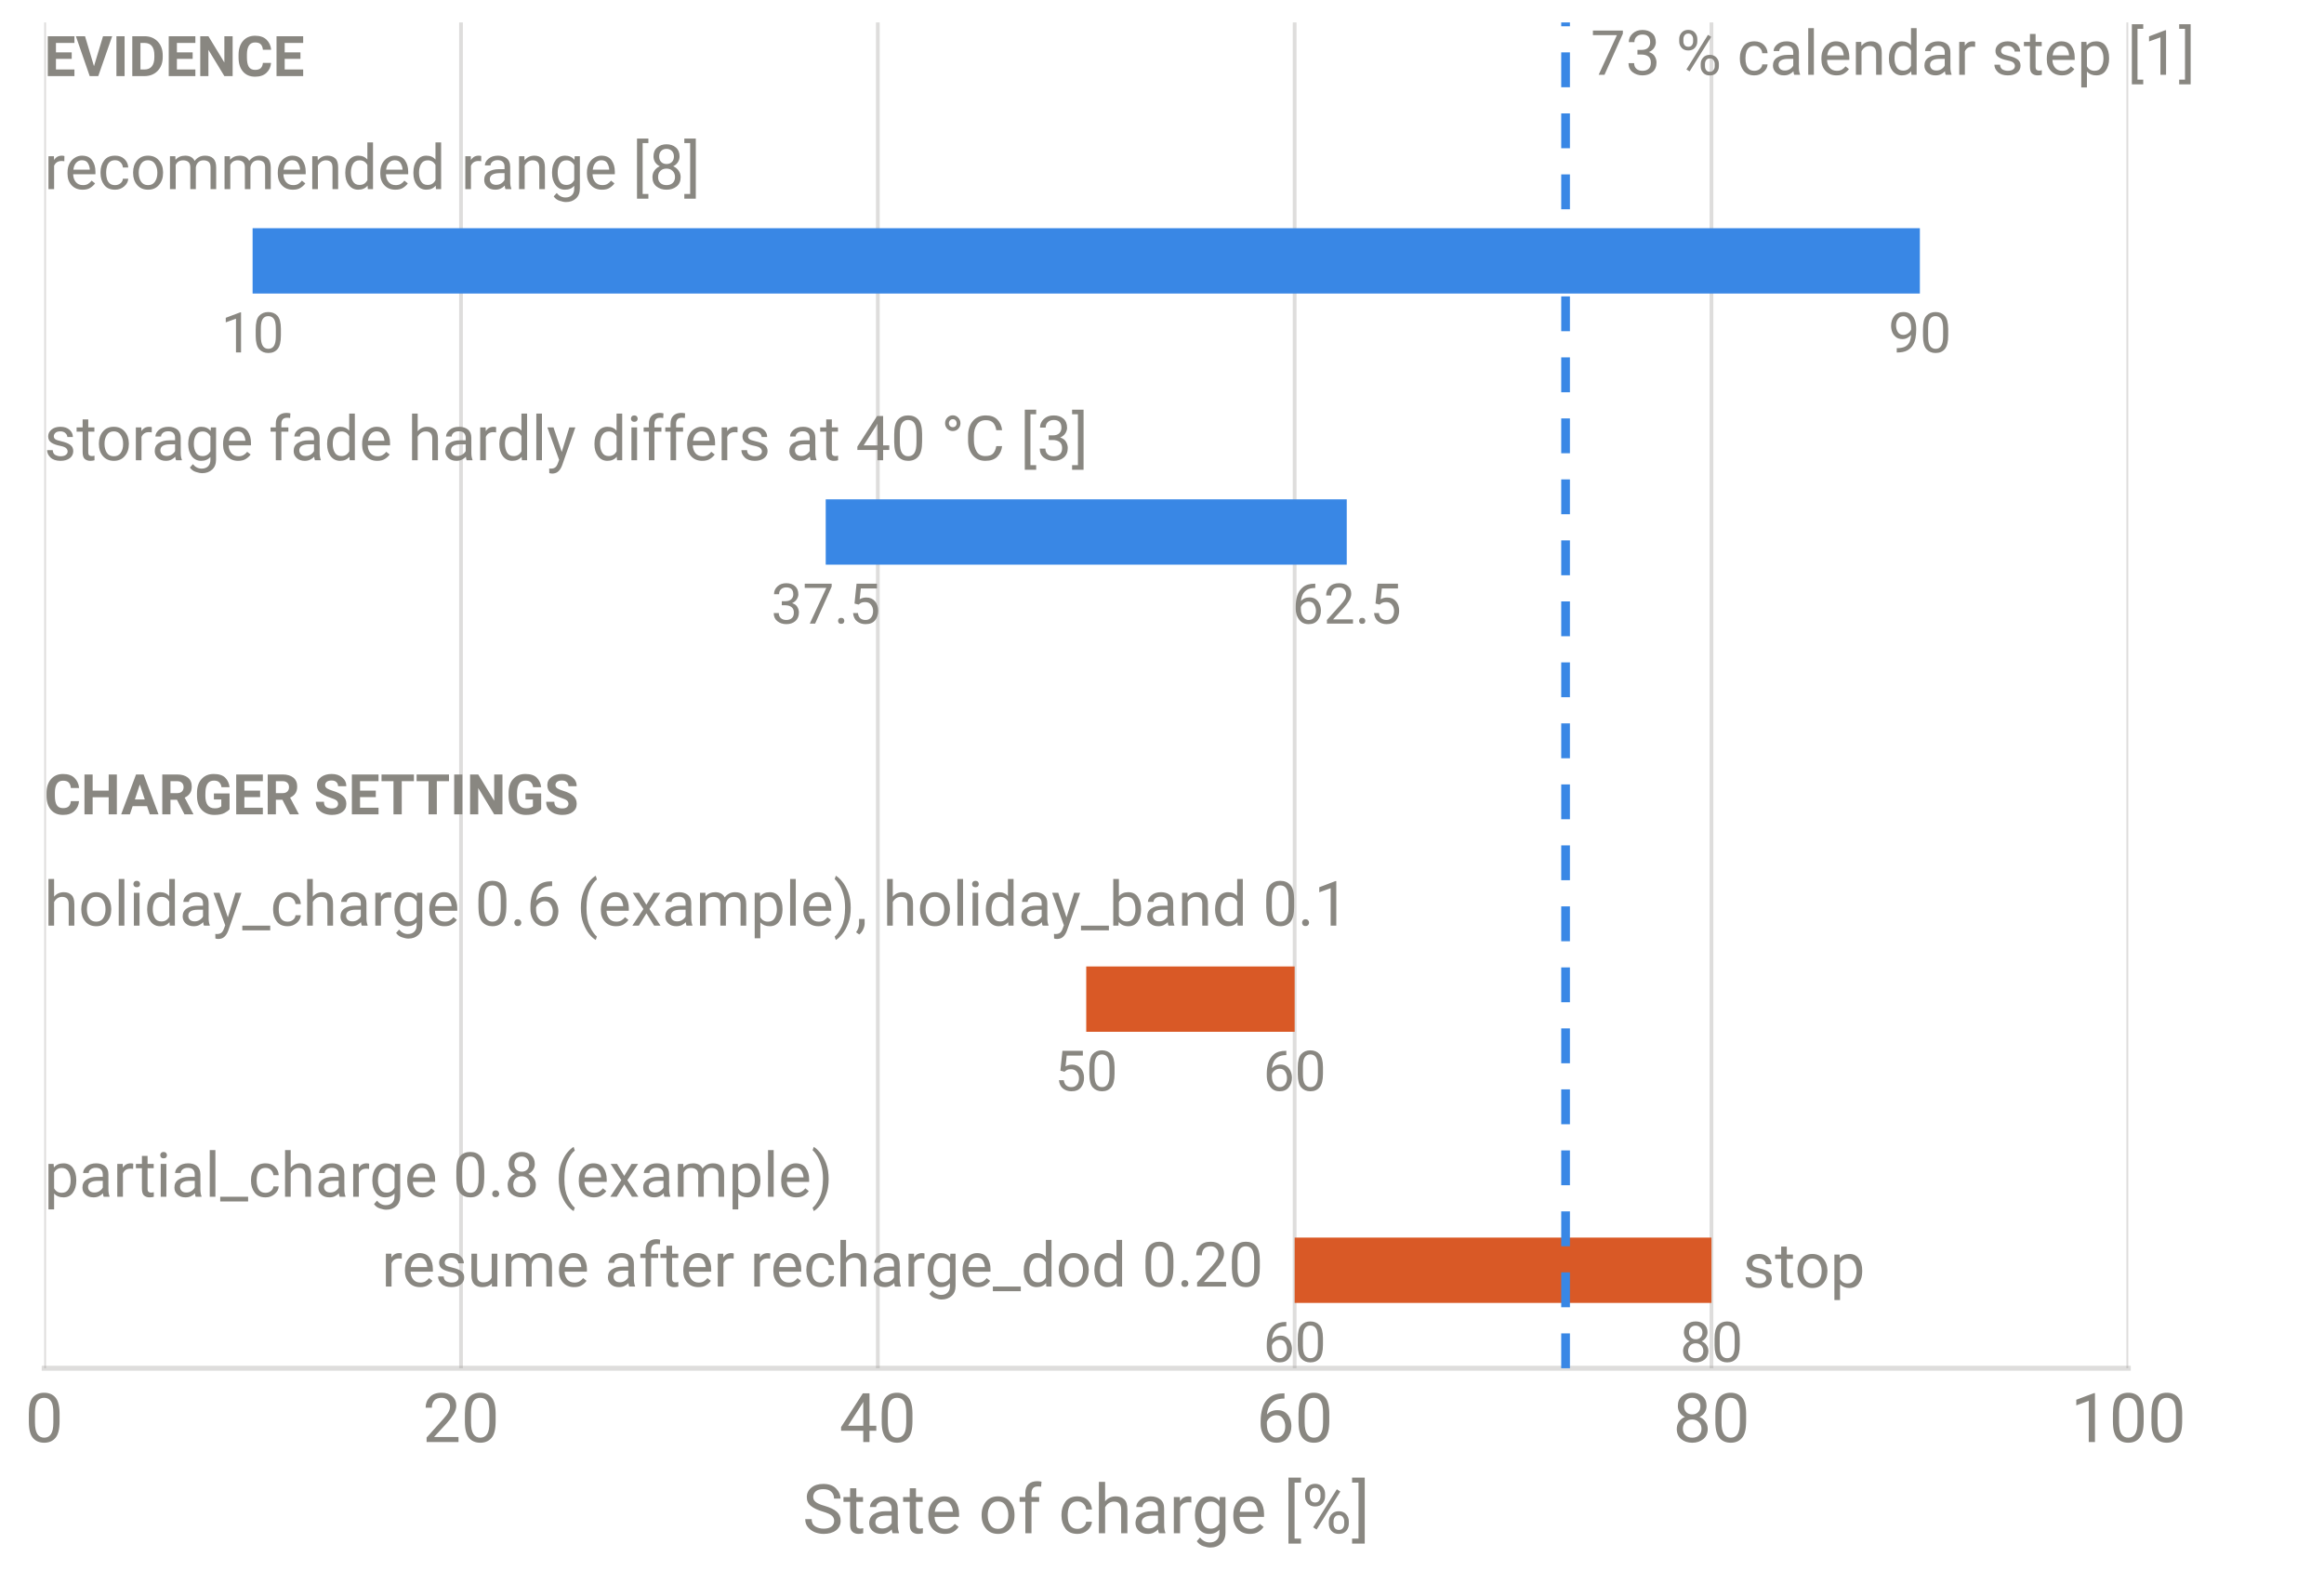
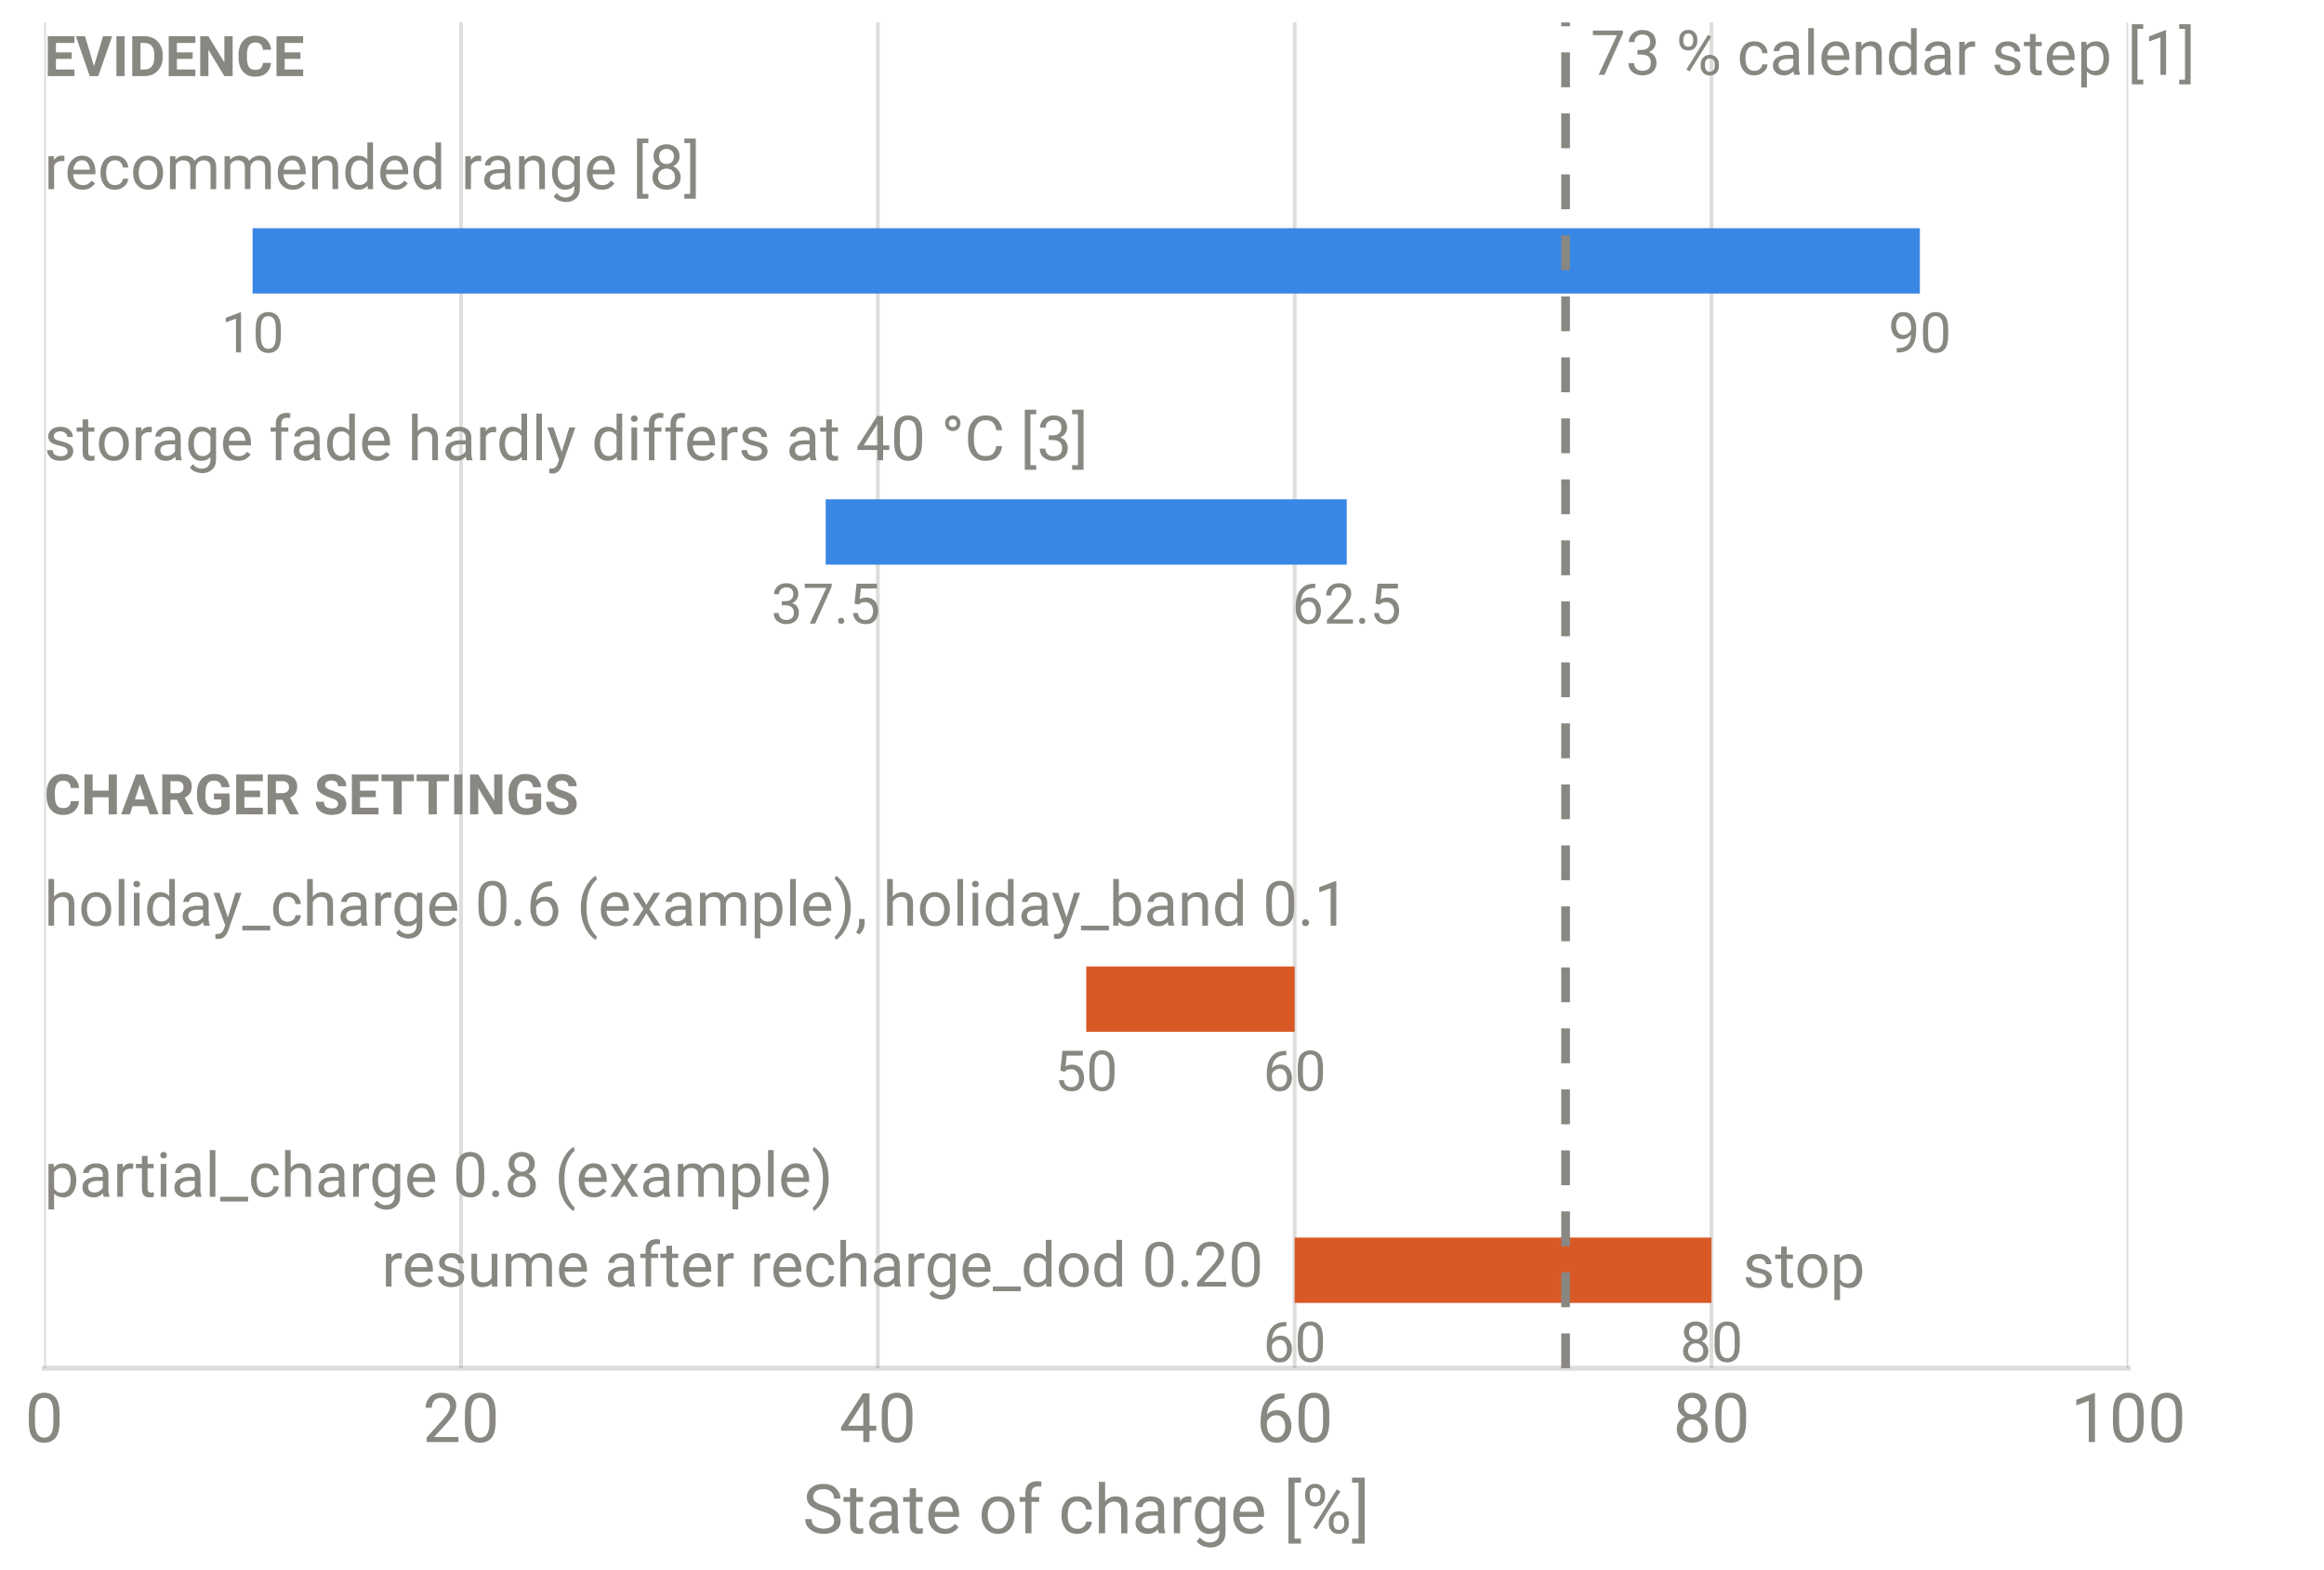
<svg xmlns="http://www.w3.org/2000/svg" width="373.34pt" height="252.208pt" viewBox="0 0 373.34 252.208" version="1.1">
  <defs>
    <style type="text/css">*{stroke-linejoin: round; stroke-linecap: butt}</style>
  </defs>
  <g id="figure_1">
    <g id="patch_1">
      <path d="M 0 252.208  L 373.34 252.208  L 373.34 0  L 0 0  L 0 252.208  z " style="fill: none" />
    </g>
    <g id="axes_1">
      <g id="patch_2">
        <path d="M 7.099 219.816  L 341.899 219.816  L 341.899 3.6  L 7.099 3.6  L 7.099 219.816  z " style="fill: none" />
      </g>
      <g id="matplotlib.axis_1">
        <g id="xtick_1">
          <g id="line2d_1">
            <path d="M 7.099 219.816  L 7.099 3.6  " clip-path="url(#pe3254888f0)" style="fill: none; stroke: #898781; stroke-opacity: 0.28; stroke-width: 0.6; stroke-linecap: round" />
          </g>
          <g id="line2d_2" />
          <g id="text_1">
            <text style="font-size: 11px; font-family: system-ui, -apple-system, Segoe UI, Roboto, Helvetica, Arial, sans-serif; text-anchor: middle; fill: #898781" x="7.099" y="231.674" transform="rotate(-0 7.099375 231.6743)">0</text>
          </g>
        </g>
        <g id="xtick_2">
          <g id="line2d_3">
            <path d="M 74.059 219.816  L 74.059 3.6  " clip-path="url(#pe3254888f0)" style="fill: none; stroke: #898781; stroke-opacity: 0.28; stroke-width: 0.6; stroke-linecap: round" />
          </g>
          <g id="line2d_4" />
          <g id="text_2">
            <text style="font-size: 11px; font-family: system-ui, -apple-system, Segoe UI, Roboto, Helvetica, Arial, sans-serif; text-anchor: middle; fill: #898781" x="74.059" y="231.674" transform="rotate(-0 74.05938 231.6743)">20</text>
          </g>
        </g>
        <g id="xtick_3">
          <g id="line2d_5">
            <path d="M 141.019 219.816  L 141.019 3.6  " clip-path="url(#pe3254888f0)" style="fill: none; stroke: #898781; stroke-opacity: 0.28; stroke-width: 0.6; stroke-linecap: round" />
          </g>
          <g id="line2d_6" />
          <g id="text_3">
            <text style="font-size: 11px; font-family: system-ui, -apple-system, Segoe UI, Roboto, Helvetica, Arial, sans-serif; text-anchor: middle; fill: #898781" x="141.019" y="231.674" transform="rotate(-0 141.0194 231.6743)">40</text>
          </g>
        </g>
        <g id="xtick_4">
          <g id="line2d_7">
            <path d="M 207.979 219.816  L 207.979 3.6  " clip-path="url(#pe3254888f0)" style="fill: none; stroke: #898781; stroke-opacity: 0.28; stroke-width: 0.6; stroke-linecap: round" />
          </g>
          <g id="line2d_8" />
          <g id="text_4">
            <text style="font-size: 11px; font-family: system-ui, -apple-system, Segoe UI, Roboto, Helvetica, Arial, sans-serif; text-anchor: middle; fill: #898781" x="207.979" y="231.674" transform="rotate(-0 207.9794 231.6743)">60</text>
          </g>
        </g>
        <g id="xtick_5">
          <g id="line2d_9">
            <path d="M 274.939 219.816  L 274.939 3.6  " clip-path="url(#pe3254888f0)" style="fill: none; stroke: #898781; stroke-opacity: 0.28; stroke-width: 0.6; stroke-linecap: round" />
          </g>
          <g id="line2d_10" />
          <g id="text_5">
            <text style="font-size: 11px; font-family: system-ui, -apple-system, Segoe UI, Roboto, Helvetica, Arial, sans-serif; text-anchor: middle; fill: #898781" x="274.939" y="231.674" transform="rotate(-0 274.9394 231.6743)">80</text>
          </g>
        </g>
        <g id="xtick_6">
          <g id="line2d_11">
            <path d="M 341.899 219.816  L 341.899 3.6  " clip-path="url(#pe3254888f0)" style="fill: none; stroke: #898781; stroke-opacity: 0.28; stroke-width: 0.6; stroke-linecap: round" />
          </g>
          <g id="line2d_12" />
          <g id="text_6">
            <text style="font-size: 11px; font-family: system-ui, -apple-system, Segoe UI, Roboto, Helvetica, Arial, sans-serif; text-anchor: middle; fill: #898781" x="341.899" y="231.674" transform="rotate(-0 341.8994 231.6743)">100</text>
          </g>
        </g>
        <g id="text_7">
          <text style="font-size: 11px; font-family: system-ui, -apple-system, Segoe UI, Roboto, Helvetica, Arial, sans-serif; text-anchor: middle; fill: #898781" x="174.499" y="246.32" transform="rotate(-0 174.4994 246.3202)">State of charge [%]</text>
        </g>
      </g>
      <g id="matplotlib.axis_2" />
      <g id="patch_3">
        <path d="M 40.579 47.158  L 308.419 47.158  L 308.419 36.662  L 40.579 36.662  z " clip-path="url(#pe3254888f0)" style="fill: #3987e5" />
      </g>
      <g id="patch_4">
        <path d="M 132.649 90.716  L 216.349 90.716  L 216.349 80.22  L 132.649 80.22  z " clip-path="url(#pe3254888f0)" style="fill: #3987e5" />
      </g>
      <g id="patch_5">
        <path d="M 174.499 165.762  L 207.979 165.762  L 207.979 155.266  L 174.499 155.266  z " clip-path="url(#pe3254888f0)" style="fill: #d95926" />
      </g>
      <g id="patch_6">
        <path d="M 207.979 209.32  L 274.939 209.32  L 274.939 198.824  L 207.979 198.824  z " clip-path="url(#pe3254888f0)" style="fill: #d95926" />
      </g>
      <g id="patch_7">
        <path d="M 7.099 219.816  L 341.899 219.816  " style="fill: none; stroke: #898781; stroke-opacity: 0.28; stroke-width: 0.8; stroke-linejoin: miter; stroke-linecap: square" />
      </g>
      <g id="text_8">
        <text style="font-weight: 700; font-size: 9px; font-family: system-ui, -apple-system, Segoe UI, Roboto, Helvetica, Arial, sans-serif; text-anchor: start; fill: #898781" x="7.099" y="12.224" transform="rotate(-0 7.099375 12.2242)">EVIDENCE</text>
      </g>
      <g id="text_9">
        <text style="font-size: 10px; font-family: system-ui, -apple-system, Segoe UI, Roboto, Helvetica, Arial, sans-serif; text-anchor: start; fill: #898781" x="7.099" y="30.384" transform="rotate(-0 7.099375 30.3841)">recommended range [8]</text>
      </g>
      <g id="text_10">
        <text style="font-size: 9px; font-family: system-ui, -apple-system, Segoe UI, Roboto, Helvetica, Arial, sans-serif; text-anchor: middle; fill: #898781" x="40.579" y="56.621" transform="rotate(-0 40.57937 56.62065)">10</text>
      </g>
      <g id="text_11">
        <text style="font-size: 9px; font-family: system-ui, -apple-system, Segoe UI, Roboto, Helvetica, Arial, sans-serif; text-anchor: middle; fill: #898781" x="308.419" y="56.621" transform="rotate(-0 308.4194 56.62065)">90</text>
      </g>
      <g id="text_12">
        <text style="font-size: 10px; font-family: system-ui, -apple-system, Segoe UI, Roboto, Helvetica, Arial, sans-serif; text-anchor: start; fill: #898781" x="7.099" y="73.942" transform="rotate(-0 7.099375 73.94218)">storage fade hardly differs at 40 °C [3]</text>
      </g>
      <g id="text_13">
        <text style="font-size: 9px; font-family: system-ui, -apple-system, Segoe UI, Roboto, Helvetica, Arial, sans-serif; text-anchor: middle; fill: #898781" x="132.649" y="100.179" transform="rotate(-0 132.6494 100.1787)">37.5</text>
      </g>
      <g id="text_14">
        <text style="font-size: 9px; font-family: system-ui, -apple-system, Segoe UI, Roboto, Helvetica, Arial, sans-serif; text-anchor: middle; fill: #898781" x="216.349" y="100.179" transform="rotate(-0 216.3494 100.1787)">62.5</text>
      </g>
      <g id="text_15">
        <text style="font-weight: 700; font-size: 9px; font-family: system-ui, -apple-system, Segoe UI, Roboto, Helvetica, Arial, sans-serif; text-anchor: start; fill: #898781" x="7.099" y="130.828" transform="rotate(-0 7.099375 130.8281)">CHARGER SETTINGS</text>
      </g>
      <g id="text_16">
        <text style="font-size: 10px; font-family: system-ui, -apple-system, Segoe UI, Roboto, Helvetica, Arial, sans-serif; text-anchor: start; fill: #898781" x="7.099" y="148.71" transform="rotate(-0 7.099375 148.7099)">holiday_charge 0.6 (example), holiday_band 0.1</text>
      </g>
      <g id="text_17">
        <text style="font-size: 9px; font-family: system-ui, -apple-system, Segoe UI, Roboto, Helvetica, Arial, sans-serif; text-anchor: middle; fill: #898781" x="174.499" y="175.225" transform="rotate(-0 174.4994 175.2246)">50</text>
      </g>
      <g id="text_18">
        <text style="font-size: 9px; font-family: system-ui, -apple-system, Segoe UI, Roboto, Helvetica, Arial, sans-serif; text-anchor: middle; fill: #898781" x="207.979" y="175.225" transform="rotate(-0 207.9794 175.2246)">60</text>
      </g>
      <g id="text_19">
        <text style="font-size: 10px; font-family: system-ui, -apple-system, Segoe UI, Roboto, Helvetica, Arial, sans-serif; text-anchor: start; fill: #898781" x="7.099" y="192.268" transform="rotate(-0 7.099375 192.268)">partial_charge 0.8 (example)</text>
      </g>
      <g id="text_20">
        <text style="font-size: 9px; font-family: system-ui, -apple-system, Segoe UI, Roboto, Helvetica, Arial, sans-serif; text-anchor: middle; fill: #898781" x="207.979" y="218.783" transform="rotate(-0 207.9794 218.7827)">60</text>
      </g>
      <g id="text_21">
        <text style="font-size: 9px; font-family: system-ui, -apple-system, Segoe UI, Roboto, Helvetica, Arial, sans-serif; text-anchor: middle; fill: #898781" x="274.939" y="218.783" transform="rotate(-0 274.9394 218.7827)">80</text>
      </g>
      <g id="text_22">
        <text style="font-size: 10px; font-family: system-ui, -apple-system, Segoe UI, Roboto, Helvetica, Arial, sans-serif; text-anchor: start; fill: #898781" x="279.961" y="206.831" transform="rotate(-0 279.9614 206.8315)">stop</text>
      </g>
      <g id="text_23">
        <text style="font-size: 10px; font-family: system-ui, -apple-system, Segoe UI, Roboto, Helvetica, Arial, sans-serif; text-anchor: end; fill: #898781" x="202.957" y="206.692" transform="rotate(-0 202.9574 206.6924)">resume after recharge_dod 0.20</text>
      </g>
      <g id="line2d_13">
-         <path d="M 251.503 219.816  L 251.503 3.6  " clip-path="url(#pe3254888f0)" style="fill: none; stroke-dasharray: 5.6,4.2; stroke-dashoffset: 0; stroke: #3987e5; stroke-width: 1.4" />
+         <path d="M 251.503 219.816  L 251.503 3.6  " clip-path="url(#pe3254888f0)" style="fill: none; stroke-dasharray: 5.6,4.2; stroke-dashoffset: 0; stroke: #898781; stroke-width: 1.4" />
      </g>
      <g id="text_24">
        <text style="font-size: 10px; font-family: system-ui, -apple-system, Segoe UI, Roboto, Helvetica, Arial, sans-serif; text-anchor: start; fill: #898781" x="255.521" y="12.016" transform="rotate(-0 255.521 12.01623)">73 % calendar step [1]</text>
      </g>
    </g>
  </g>
  <defs>
    <clipPath id="pe3254888f0">
      <rect x="7.099" y="3.6" width="334.8" height="216.216" />
    </clipPath>
  </defs>
</svg>
